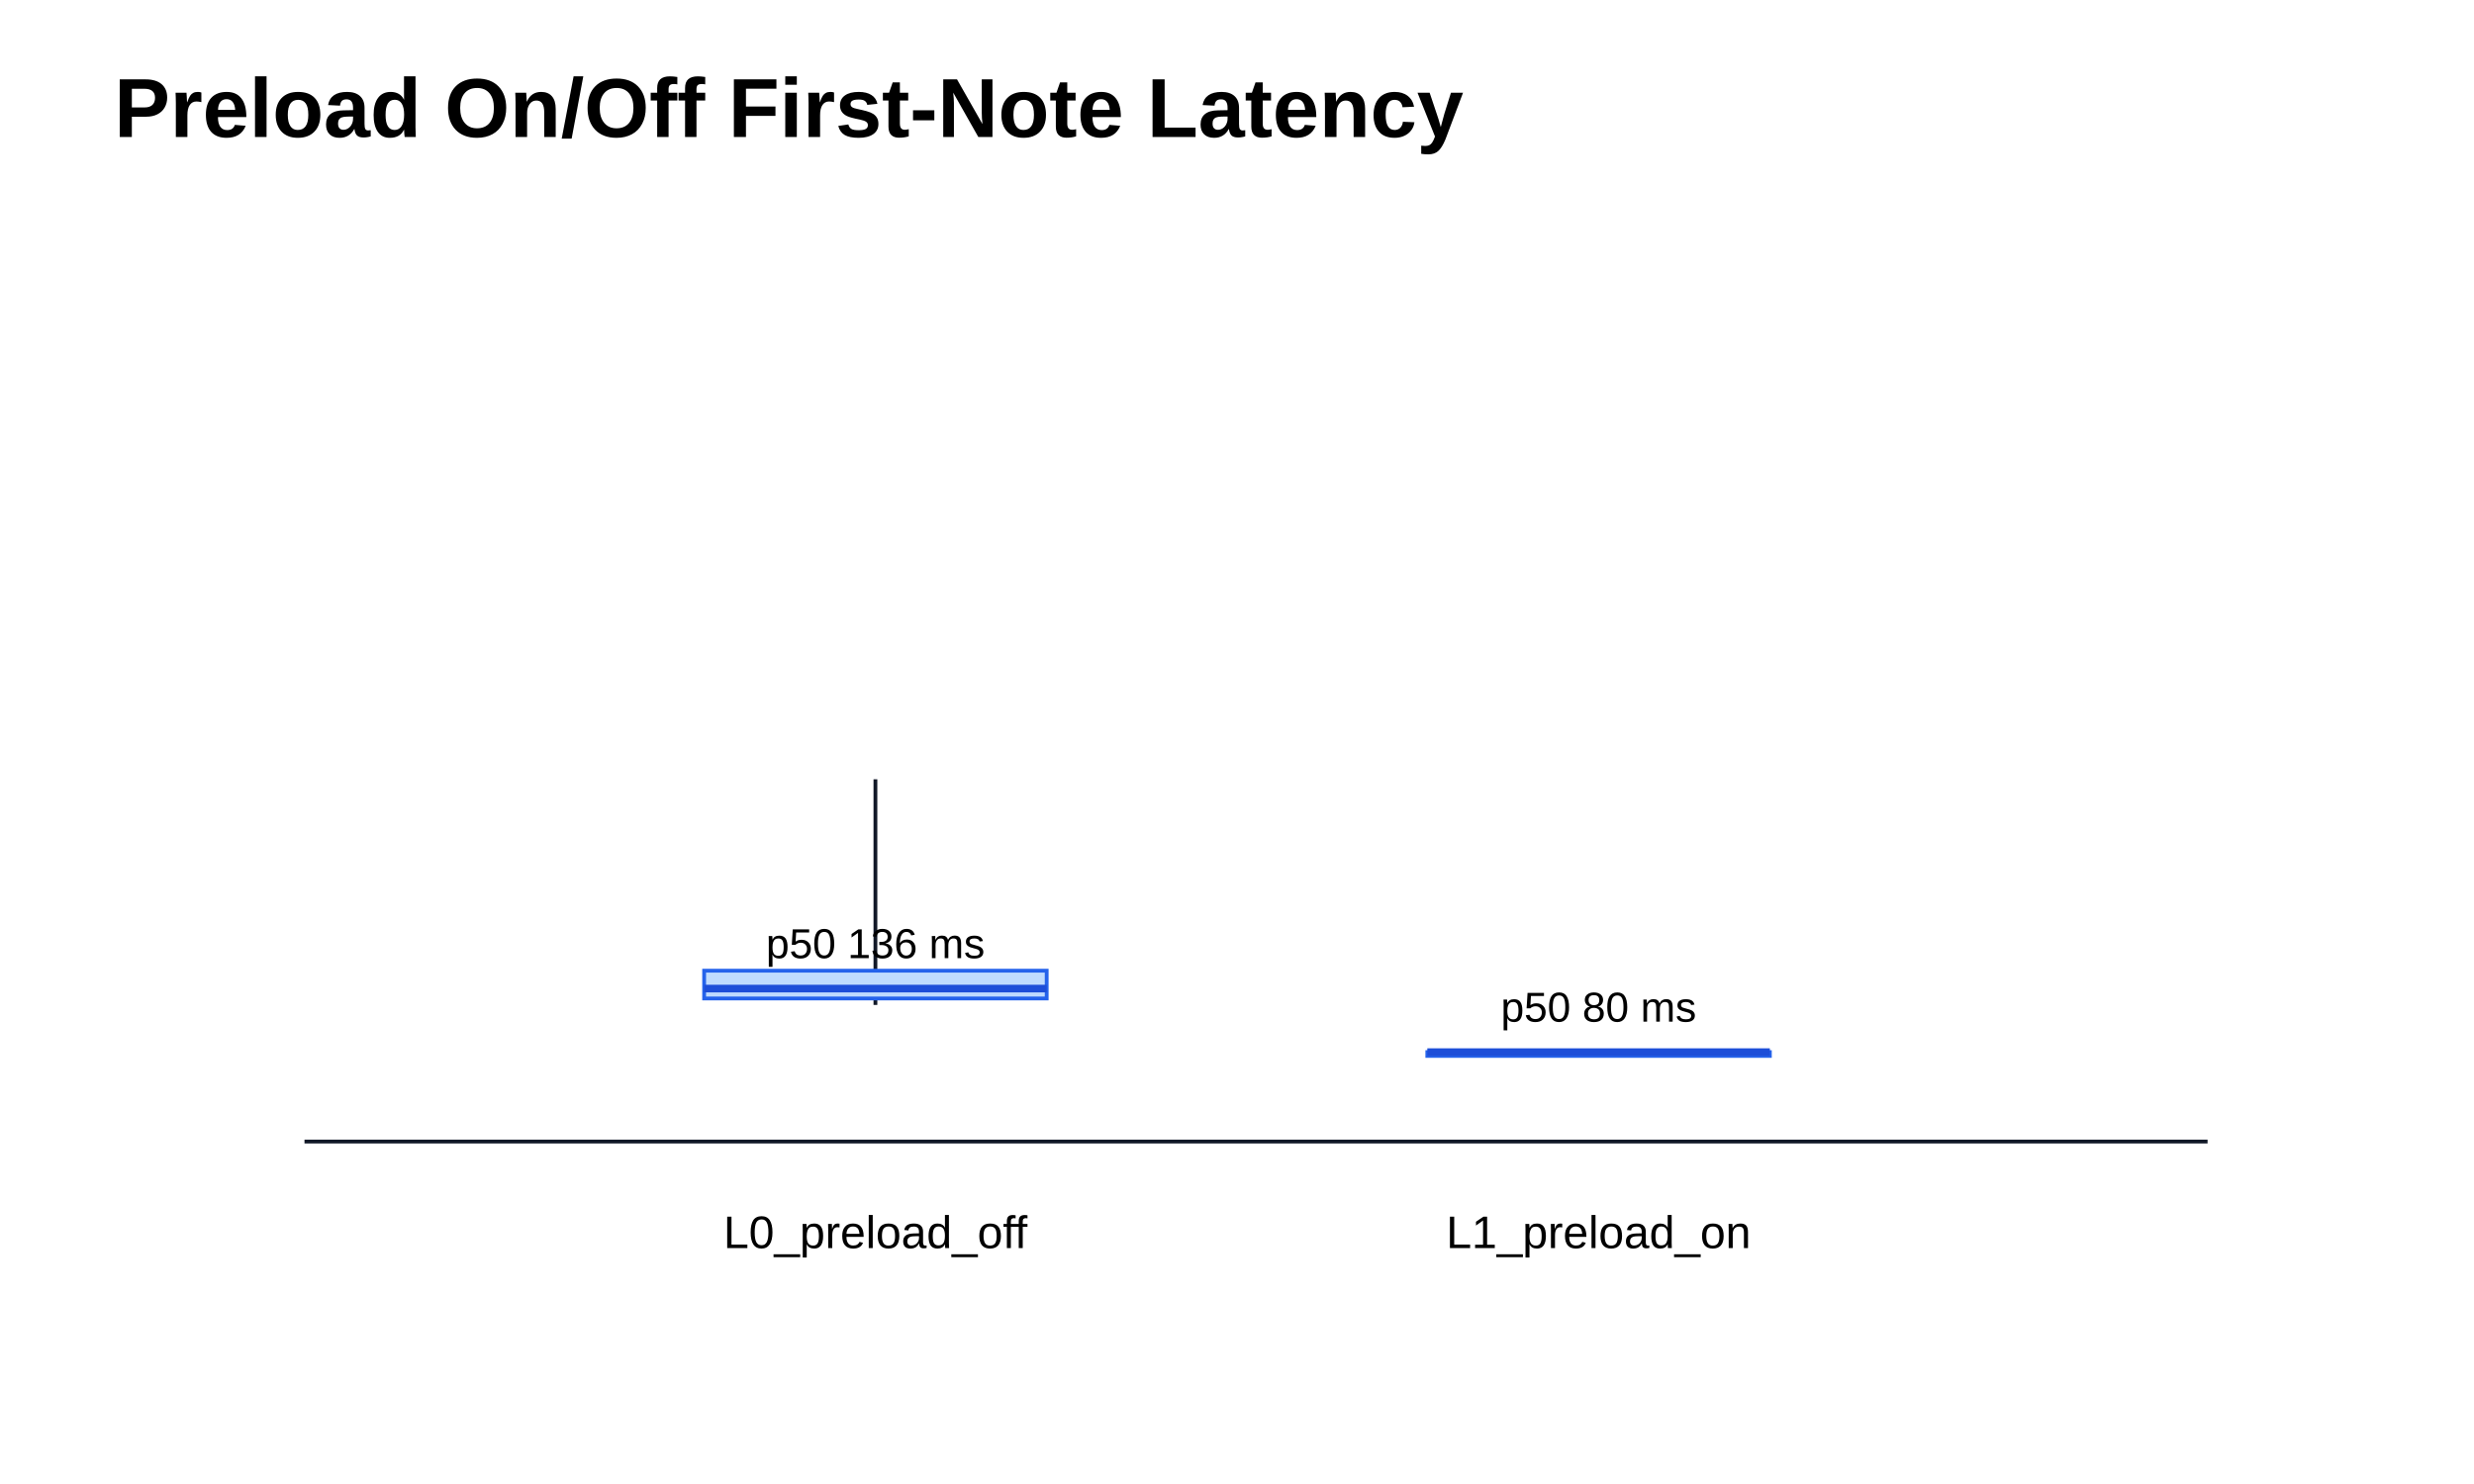
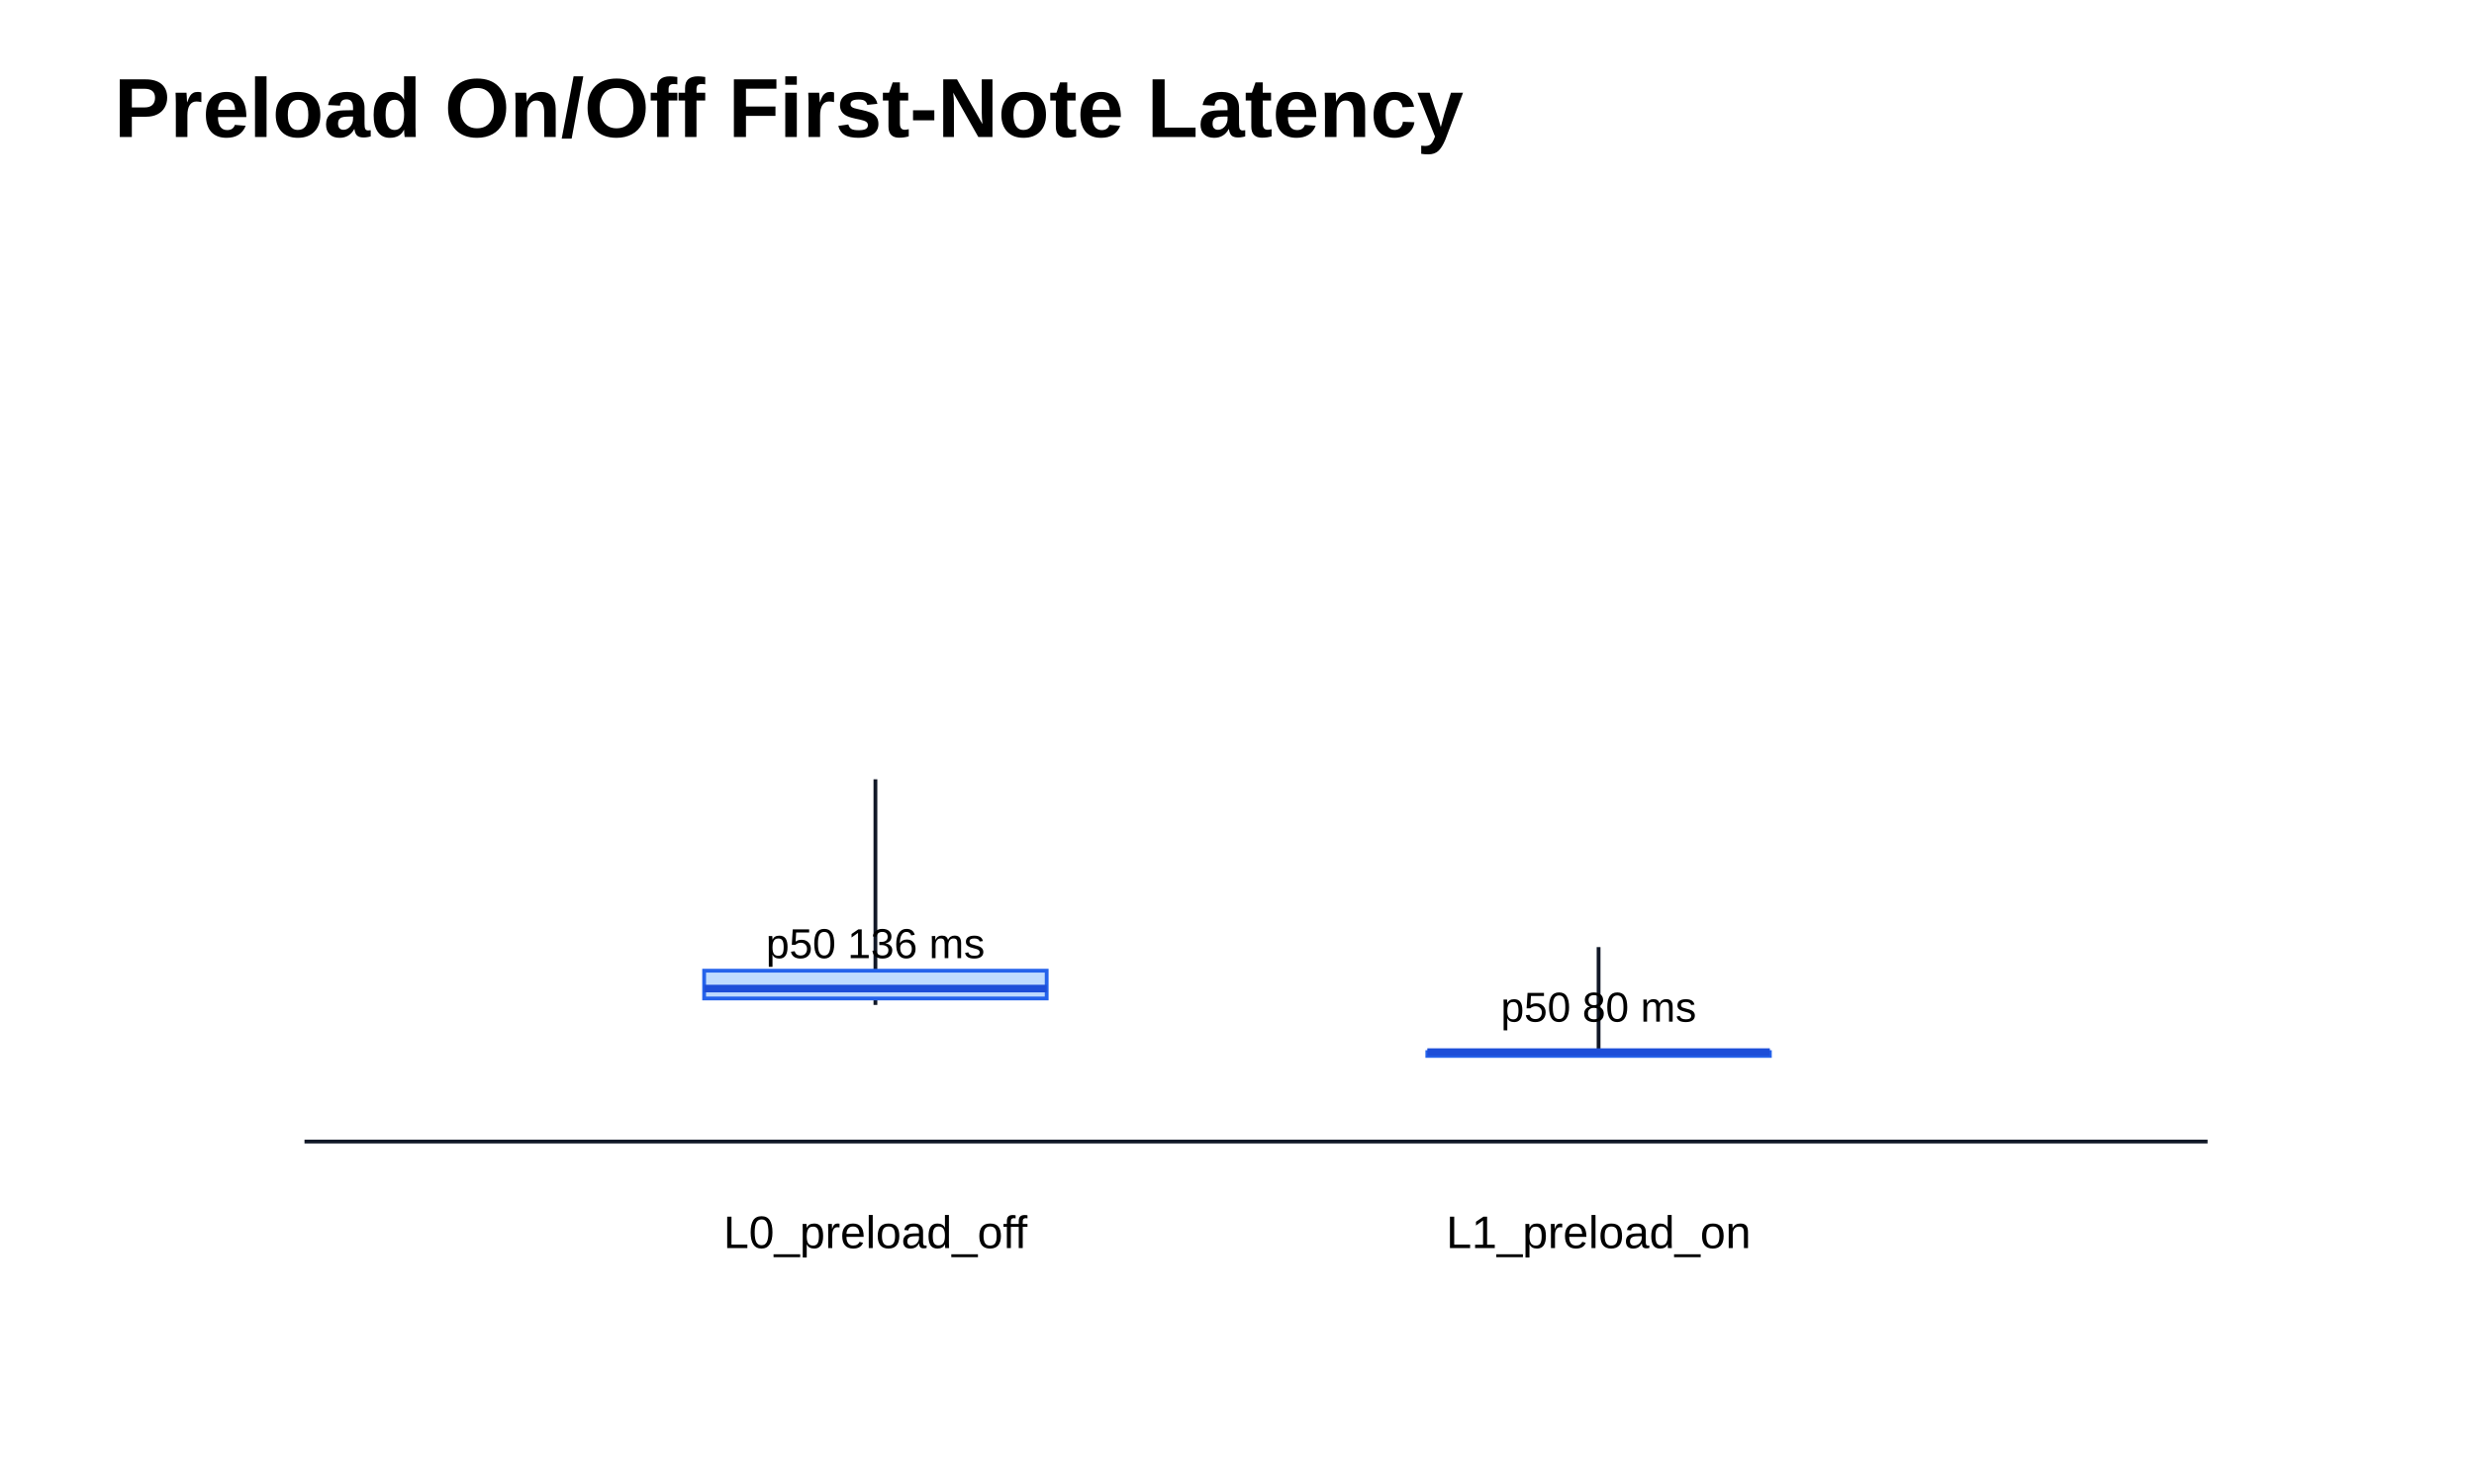
<svg xmlns="http://www.w3.org/2000/svg" width="650" height="390" viewBox="0 0 650 390">
  <rect width="100%" height="100%" fill="white" />
  <text x="30" y="36" font-family="Arial" font-size="22" font-weight="700">Preload On/Off First-Note Latency</text>
  <line x1="80" y1="300" x2="580" y2="300" stroke="#111827" />
  <line x1="230" y1="264.1" x2="230" y2="204.8" stroke="#111827" />
  <rect x="185" y="255.1" width="90" height="7.3" fill="#bfdbfe" stroke="#2563eb" />
  <line x1="185" y1="259.8" x2="275" y2="259.8" stroke="#1d4ed8" stroke-width="2" />
  <text x="230" y="328" text-anchor="middle" font-family="Arial" font-size="12">L0_preload_off</text>
  <text x="230" y="251.8" text-anchor="middle" font-family="Arial" font-size="11">p50 136 ms</text>
-   <line x1="420" y1="276.5" x2="420" y2="276.5" stroke="#111827" />
+   <line x1="420" y1="276.5" x2="420" y2="248.9" stroke="#111827" />
  <rect x="375" y="276.5" width="90" height="1.0" fill="#bfdbfe" stroke="#2563eb" />
  <line x1="375" y1="276.5" x2="465" y2="276.5" stroke="#1d4ed8" stroke-width="2" />
  <text x="420" y="328" text-anchor="middle" font-family="Arial" font-size="12">L1_preload_on</text>
  <text x="420" y="268.5" text-anchor="middle" font-family="Arial" font-size="11">p50 80 ms</text>
</svg>
